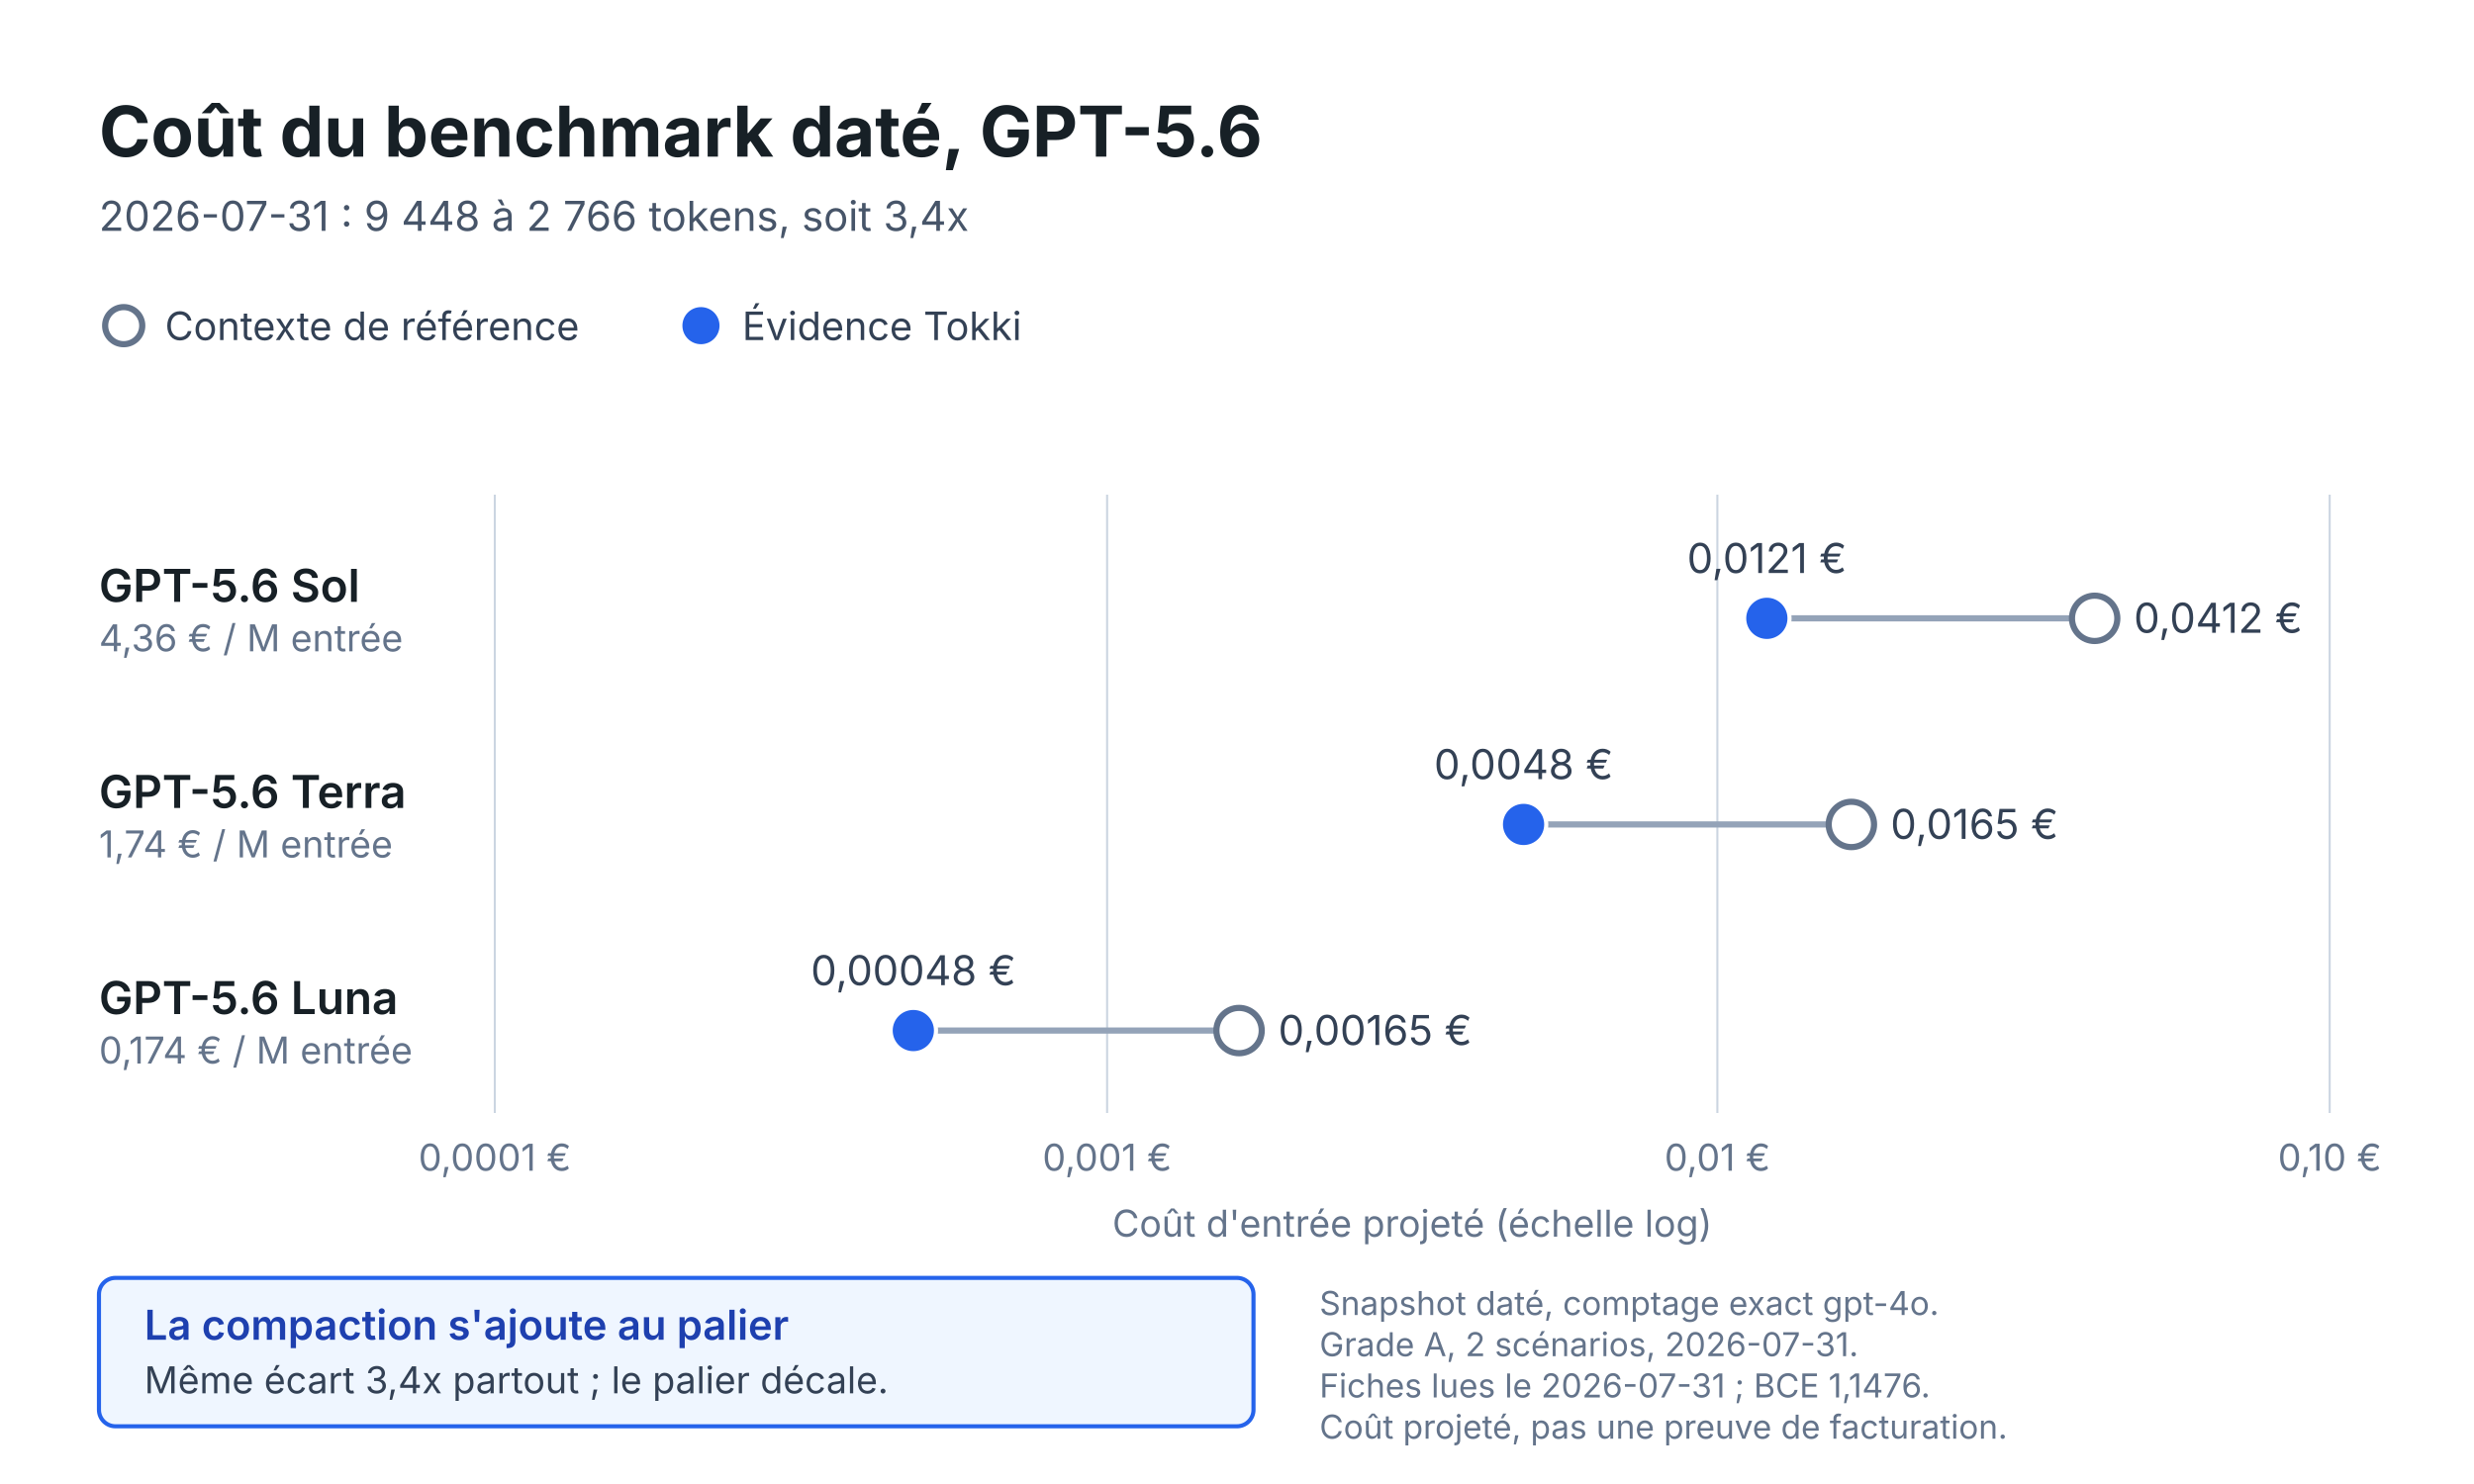
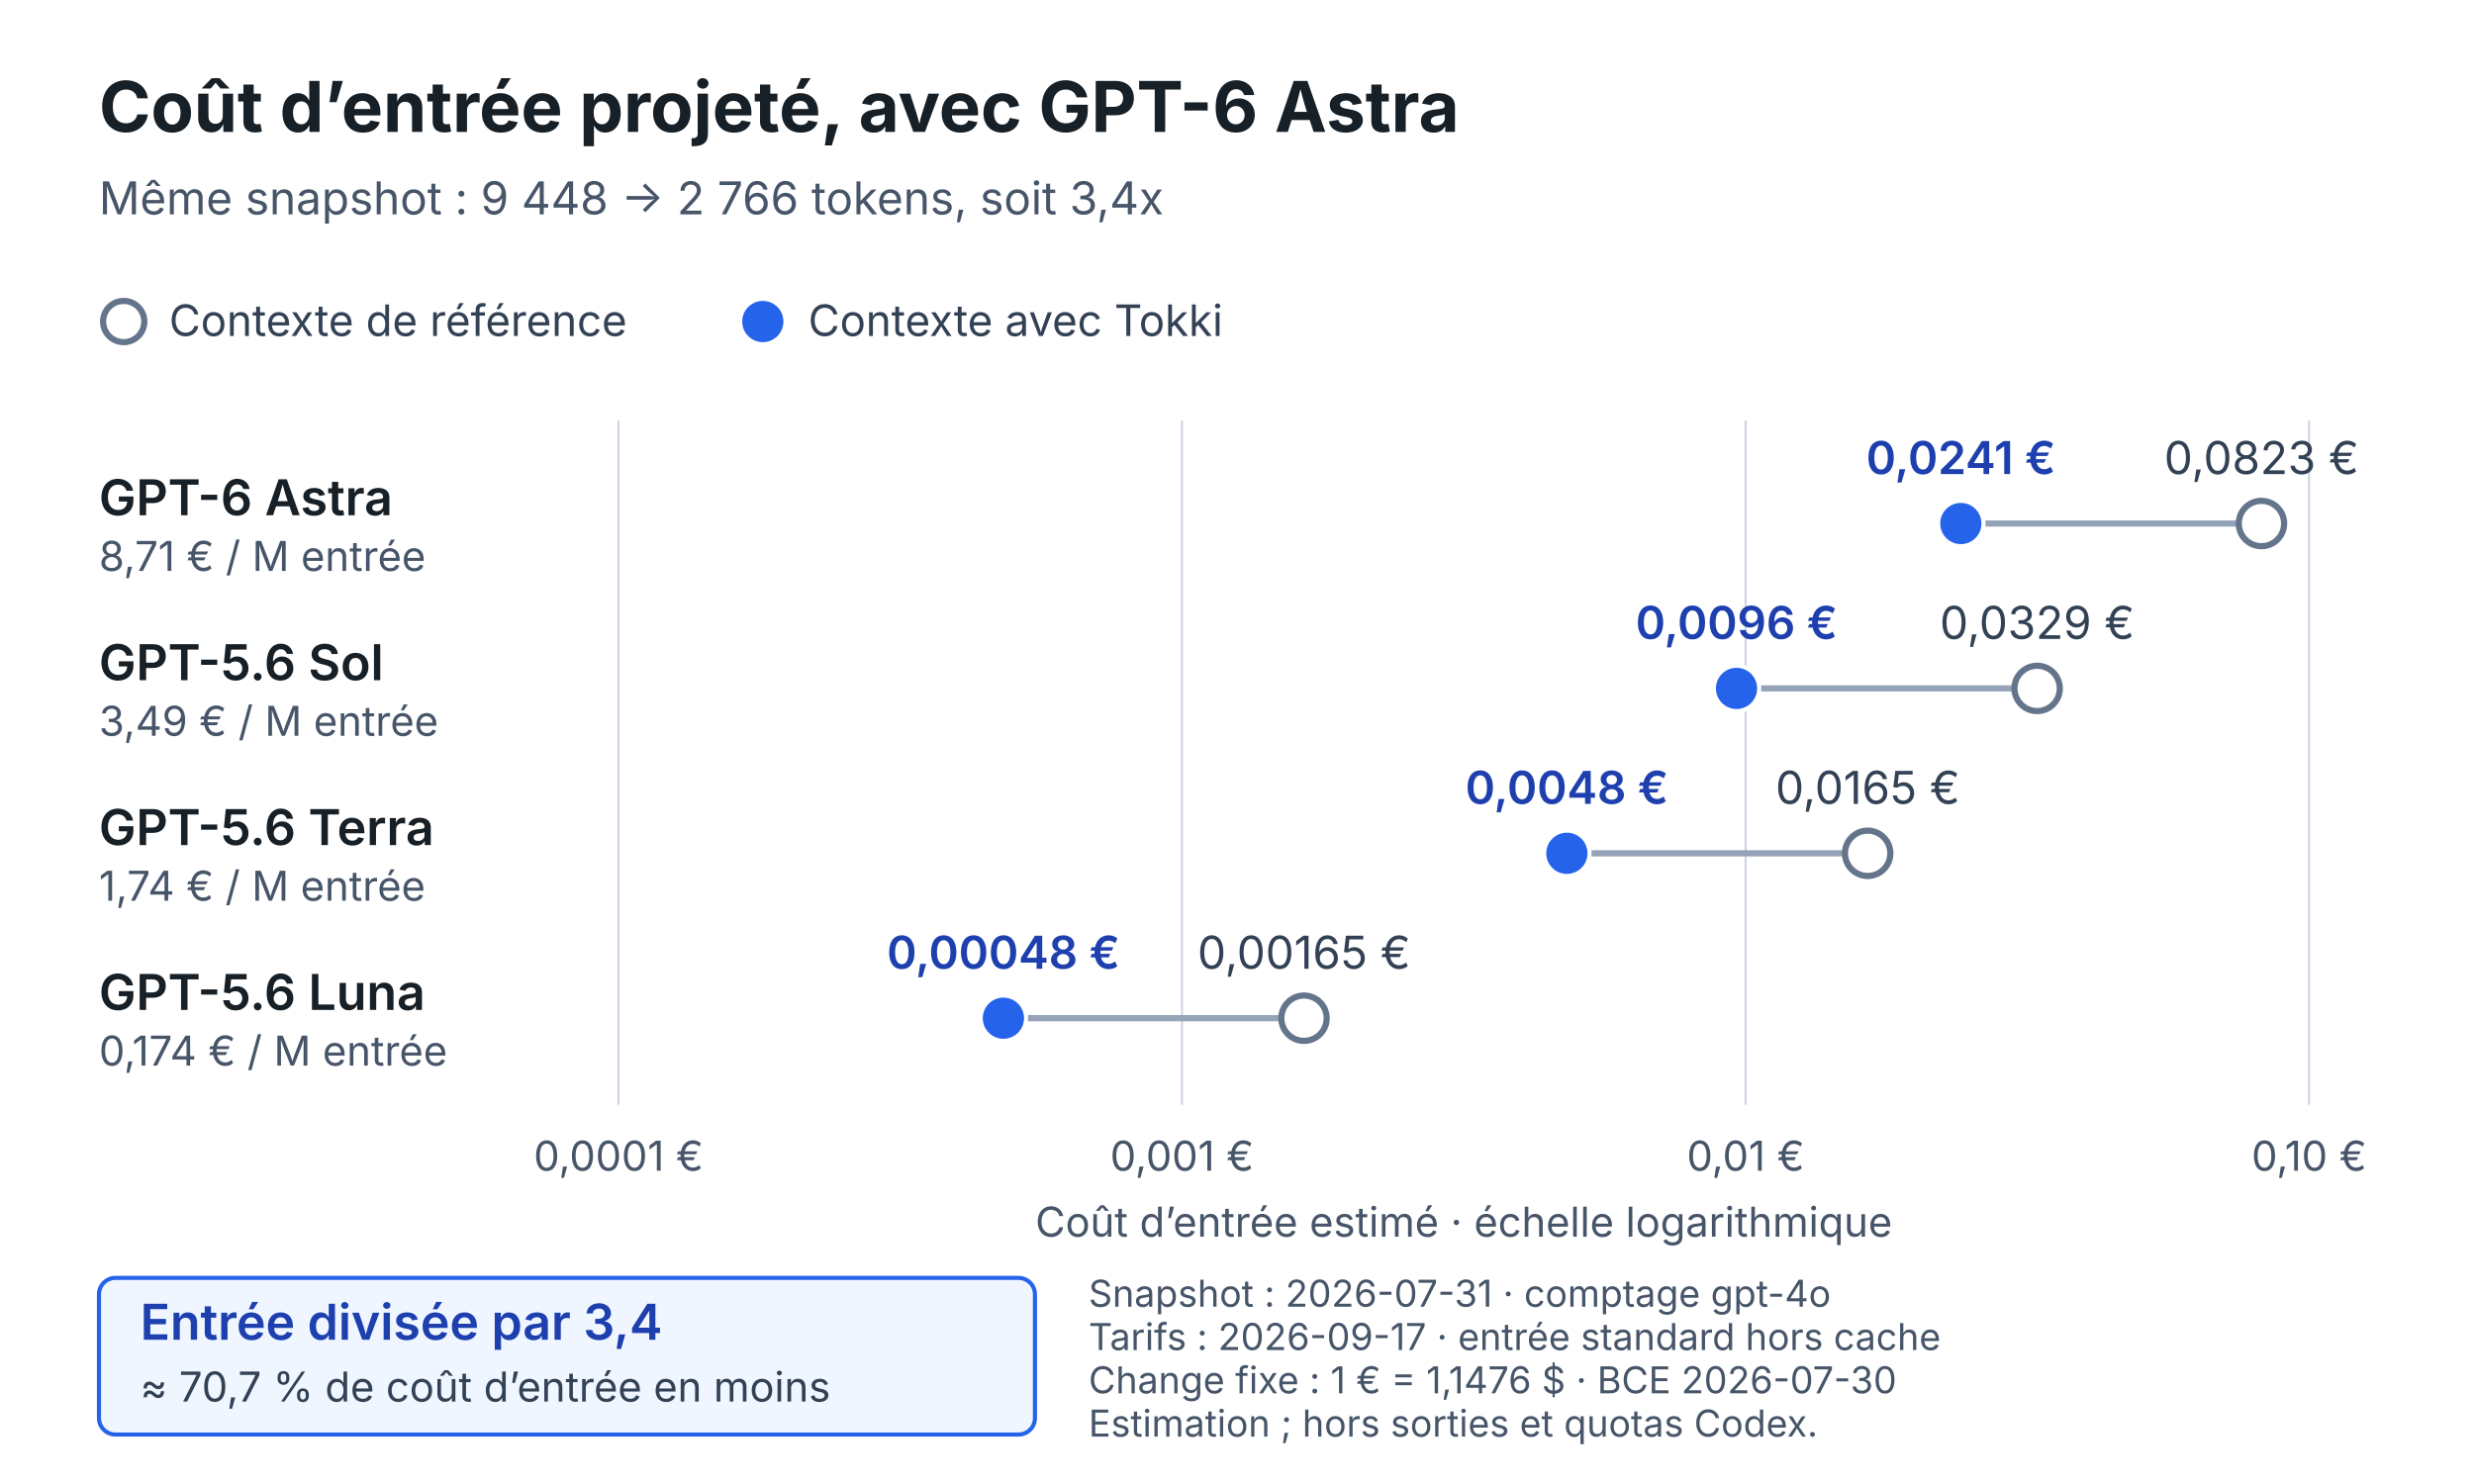
<svg xmlns="http://www.w3.org/2000/svg" viewBox="0 0 1200 720" width="700" height="420" role="img" aria-labelledby="ctxcostfr-title ctxcostfr-desc" font-family="Inter, ui-sans-serif, system-ui, -apple-system, BlinkMacSystemFont, 'Segoe UI', sans-serif">
-   <defs>
-     <clipPath id="ctxcostfr-plot-clip">
-       <rect x="240" y="240" width="890" height="300" />
-     </clipPath>
-   </defs>
-   <rect x="0" y="0" width="1200" height="720" fill="#ffffff" />
-   <text x="48" y="76" font-size="34" font-weight="700" fill="#172026">Coût du benchmark daté, GPT-5.6</text>
-   <text x="48" y="112" font-size="20" fill="#475569">2026-07-31 : 9 448 à 2 766 tokens, soit 3,4x</text>
-   <circle cx="60" cy="158" r="9" fill="#ffffff" stroke="#64748b" stroke-width="3" />
-   <text x="80" y="165" font-size="19" fill="#334155">Contexte de référence</text>
-   <circle cx="340" cy="158" r="9" fill="#2563eb" />
-   <text x="360" y="165" font-size="19" fill="#334155">Évidence Tokki</text>
+   <rect width="1200" height="720" fill="#ffffff" />
+   <text x="48" y="64" font-size="34" font-weight="700" fill="#172026">Coût d’entrée projeté, avec GPT-6 Astra</text>
+   <text x="48" y="104" font-size="22" fill="#475569">Même snapshot : 9 448 → 2 766 tokens, soit 3,4x</text>
+   <circle cx="60" cy="156" r="10" fill="#ffffff" stroke="#64748b" stroke-width="3" />
+   <text x="82" y="163" font-size="21" fill="#334155">Contexte de référence</text>
+   <circle cx="370" cy="156" r="10" fill="#2563eb" />
+   <text x="392" y="163" font-size="21" fill="#334155">Contexte avec Tokki</text>
  <g stroke="#cbd5e1" stroke-width="1">
-     <line x1="240" y1="240" x2="240" y2="540" />
-     <line x1="537" y1="240" x2="537" y2="540" />
-     <line x1="833" y1="240" x2="833" y2="540" />
-     <line x1="1130" y1="240" x2="1130" y2="540" />
+     <line x1="300.0" y1="204" x2="300.0" y2="536" />
+     <line x1="573.3" y1="204" x2="573.3" y2="536" />
+     <line x1="846.7" y1="204" x2="846.7" y2="536" />
+     <line x1="1120.0" y1="204" x2="1120.0" y2="536" />
  </g>
-   <g font-size="18" fill="#64748b" text-anchor="middle">
-     <text x="240" y="568">0,0001 €</text>
-     <text x="537" y="568">0,001 €</text>
-     <text x="833" y="568">0,01 €</text>
-     <text x="1130" y="568">0,10 €</text>
+   <g font-size="20" fill="#475569" text-anchor="middle">
+     <text x="300.0" y="568">0,0001 €</text>
+     <text x="573.3" y="568">0,001 €</text>
+     <text x="846.7" y="568">0,01 €</text>
+     <text x="1120.0" y="568">0,10 €</text>
  </g>
-   <text x="685" y="600" font-size="18" fill="#64748b" text-anchor="middle">Coût d'entrée projeté (échelle log)</text>
-   <g clip-path="url(#ctxcostfr-plot-clip)">
-     <line x1="857" y1="300" x2="1016" y2="300" stroke="#94a3b8" stroke-width="3" />
-     <line x1="739" y1="400" x2="898" y2="400" stroke="#94a3b8" stroke-width="3" />
-     <line x1="443" y1="500" x2="601" y2="500" stroke="#94a3b8" stroke-width="3" />
+   <text x="710" y="600" font-size="20" fill="#475569" text-anchor="middle">Coût d’entrée estimé · échelle logarithmique</text>
+   <g id="cost-astra">
+     <text x="48" y="250" font-size="24" font-weight="600" fill="#172026">GPT-6 Astra</text>
+     <text x="48" y="277" font-size="20" fill="#475569">8,71 € / M entrée</text>
+     <line x1="951.1" y1="254" x2="1096.9" y2="254" stroke="#94a3b8" stroke-width="3" />
+     <circle id="astra-baseline" cx="1096.9" cy="254" r="11" fill="#ffffff" stroke="#64748b" stroke-width="3" />
+     <circle id="astra-tokki" cx="951.1" cy="254" r="11" fill="#2563eb" stroke="#ffffff" stroke-width="2" />
+     <text id="astra-baseline-cost" x="1096.9" y="230" font-size="22" fill="#334155" text-anchor="middle">0,0823 €</text>
+     <text id="astra-tokki-cost" x="951.1" y="230" font-size="22" font-weight="600" fill="#1e40af" text-anchor="middle">0,0241 €</text>
  </g>
-   <g>
-     <text x="48" y="292" font-size="22" font-weight="600" fill="#172026">GPT-5.6 Sol</text>
-     <text x="48" y="316" font-size="18" fill="#64748b">4,36 € / M entrée</text>
-     <circle cx="1016" cy="300" r="11" fill="#ffffff" stroke="#64748b" stroke-width="3" />
-     <circle cx="857" cy="300" r="11" fill="#2563eb" stroke="#ffffff" stroke-width="2" />
-     <text x="1035" y="307" font-size="20" fill="#334155">0,0412 €</text>
-     <text x="857" y="278" font-size="20" fill="#334155" text-anchor="middle">0,0121 €</text>
+   <g id="cost-sol">
+     <text x="48" y="330" font-size="24" font-weight="600" fill="#172026">GPT-5.6 Sol</text>
+     <text x="48" y="357" font-size="20" fill="#475569">3,49 € / M entrée</text>
+     <line x1="842.3" y1="334" x2="988.1" y2="334" stroke="#94a3b8" stroke-width="3" />
+     <circle id="sol-baseline" cx="988.1" cy="334" r="11" fill="#ffffff" stroke="#64748b" stroke-width="3" />
+     <circle id="sol-tokki" cx="842.3" cy="334" r="11" fill="#2563eb" stroke="#ffffff" stroke-width="2" />
+     <text id="sol-baseline-cost" x="988.1" y="310" font-size="22" fill="#334155" text-anchor="middle">0,0329 €</text>
+     <text id="sol-tokki-cost" x="842.3" y="310" font-size="22" font-weight="600" fill="#1e40af" text-anchor="middle">0,0096 €</text>
  </g>
-   <g>
-     <text x="48" y="392" font-size="22" font-weight="600" fill="#172026">GPT-5.6 Terra</text>
-     <text x="48" y="416" font-size="18" fill="#64748b">1,74 € / M entrée</text>
-     <circle cx="898" cy="400" r="11" fill="#ffffff" stroke="#64748b" stroke-width="3" />
-     <circle cx="739" cy="400" r="11" fill="#2563eb" stroke="#ffffff" stroke-width="2" />
-     <text x="917" y="407" font-size="20" fill="#334155">0,0165 €</text>
-     <text x="739" y="378" font-size="20" fill="#334155" text-anchor="middle">0,0048 €</text>
+   <g id="cost-terra">
+     <text x="48" y="410" font-size="24" font-weight="600" fill="#172026">GPT-5.6 Terra</text>
+     <text x="48" y="437" font-size="20" fill="#475569">1,74 € / M entrée</text>
+     <line x1="760.0" y1="414" x2="905.9" y2="414" stroke="#94a3b8" stroke-width="3" />
+     <circle id="terra-baseline" cx="905.9" cy="414" r="11" fill="#ffffff" stroke="#64748b" stroke-width="3" />
+     <circle id="terra-tokki" cx="760.0" cy="414" r="11" fill="#2563eb" stroke="#ffffff" stroke-width="2" />
+     <text id="terra-baseline-cost" x="905.9" y="390" font-size="22" fill="#334155" text-anchor="middle">0,0165 €</text>
+     <text id="terra-tokki-cost" x="760.0" y="390" font-size="22" font-weight="600" fill="#1e40af" text-anchor="middle">0,0048 €</text>
  </g>
-   <g>
-     <text x="48" y="492" font-size="22" font-weight="600" fill="#172026">GPT-5.6 Luna</text>
-     <text x="48" y="516" font-size="18" fill="#64748b">0,174 € / M entrée</text>
-     <circle cx="601" cy="500" r="11" fill="#ffffff" stroke="#64748b" stroke-width="3" />
-     <circle cx="443" cy="500" r="11" fill="#2563eb" stroke="#ffffff" stroke-width="2" />
-     <text x="620" y="507" font-size="20" fill="#334155">0,00165 €</text>
-     <text x="443" y="478" font-size="20" fill="#334155" text-anchor="middle">0,00048 €</text>
+   <g id="cost-luna">
+     <text x="48" y="490" font-size="24" font-weight="600" fill="#172026">GPT-5.6 Luna</text>
+     <text x="48" y="517" font-size="20" fill="#475569">0,174 € / M entrée</text>
+     <line x1="486.7" y1="494" x2="632.5" y2="494" stroke="#94a3b8" stroke-width="3" />
+     <circle id="luna-baseline" cx="632.5" cy="494" r="11" fill="#ffffff" stroke="#64748b" stroke-width="3" />
+     <circle id="luna-tokki" cx="486.7" cy="494" r="11" fill="#2563eb" stroke="#ffffff" stroke-width="2" />
+     <text id="luna-baseline-cost" x="632.5" y="470" font-size="22" fill="#334155" text-anchor="middle">0,00165 €</text>
+     <text id="luna-tokki-cost" x="486.7" y="470" font-size="22" font-weight="600" fill="#1e40af" text-anchor="middle">0,00048 €</text>
  </g>
-   <rect x="48" y="620" width="560" height="72" rx="8" fill="#eff6ff" stroke="#2563eb" stroke-width="2" />
-   <text x="70" y="650" font-size="20" font-weight="600" fill="#1e40af">La compaction s'ajoute au palier</text>
-   <text x="70" y="676" font-size="18" fill="#334155">Même écart 3,4x partout ; le palier décale.</text>
-   <text x="640" y="638" font-size="16" fill="#64748b">Snapshot daté, comptage exact gpt-4o.</text>
-   <text x="640" y="658" font-size="16" fill="#64748b">Grade A, 2 scénarios, 2026-07-31.</text>
-   <text x="640" y="678" font-size="16" fill="#64748b">Fiches lues le 2026-07-31 ; BCE 1,1476.</text>
-   <text x="640" y="698" font-size="16" fill="#64748b">Coût projeté, pas une preuve de facturation.</text>
+   <rect x="48" y="620" width="454" height="76" rx="8" fill="#eff6ff" stroke="#2563eb" stroke-width="2" />
+   <text x="68" y="650" font-size="24" font-weight="600" fill="#1e40af">Entrée divisée par 3,4</text>
+   <text x="68" y="680" font-size="20" fill="#334155">≈ 70,7 % de coût d’entrée en moins</text>
+   <g font-size="18" fill="#475569">
+     <text x="528" y="634">Snapshot : 2026-07-31 · comptage gpt-4o</text>
+     <text x="528" y="655">Tarifs : 2026-09-17 · entrée standard hors cache</text>
+     <text x="528" y="676">Change fixe : 1 € = 1,1476 $ · BCE 2026-07-30</text>
+     <text x="528" y="697">Estimation ; hors sorties et quotas Codex.</text>
+   </g>
</svg>
